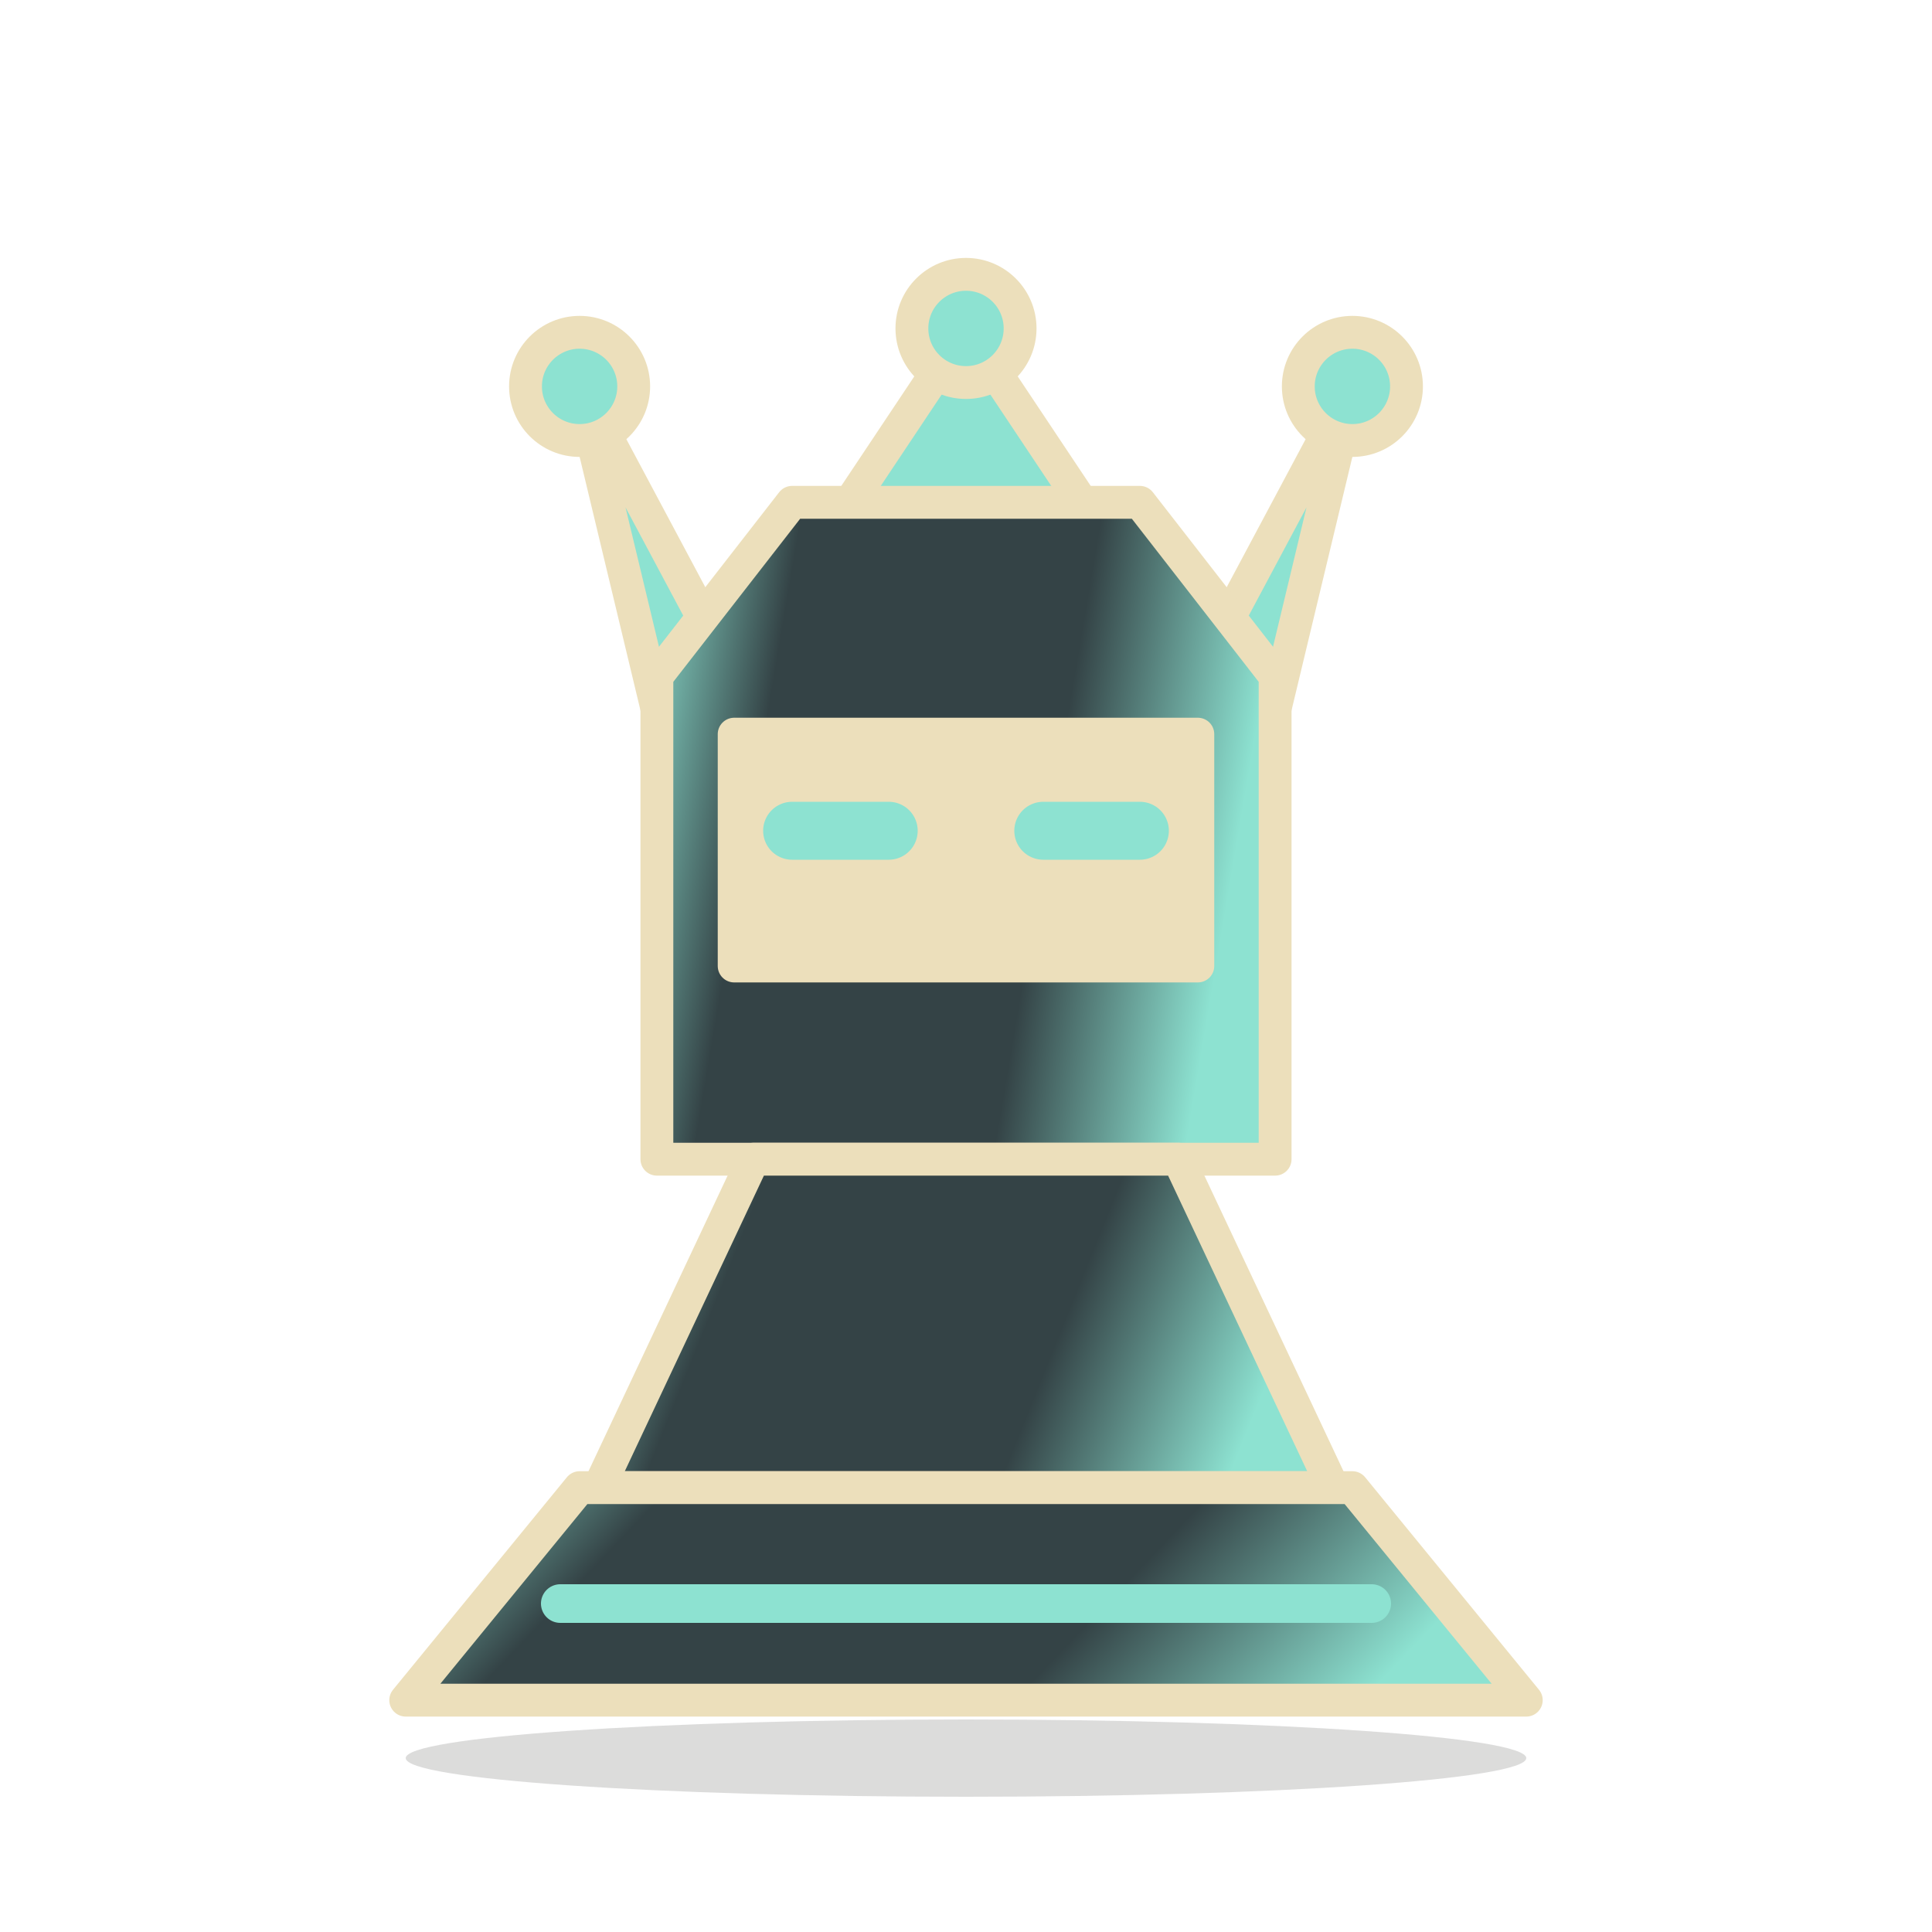
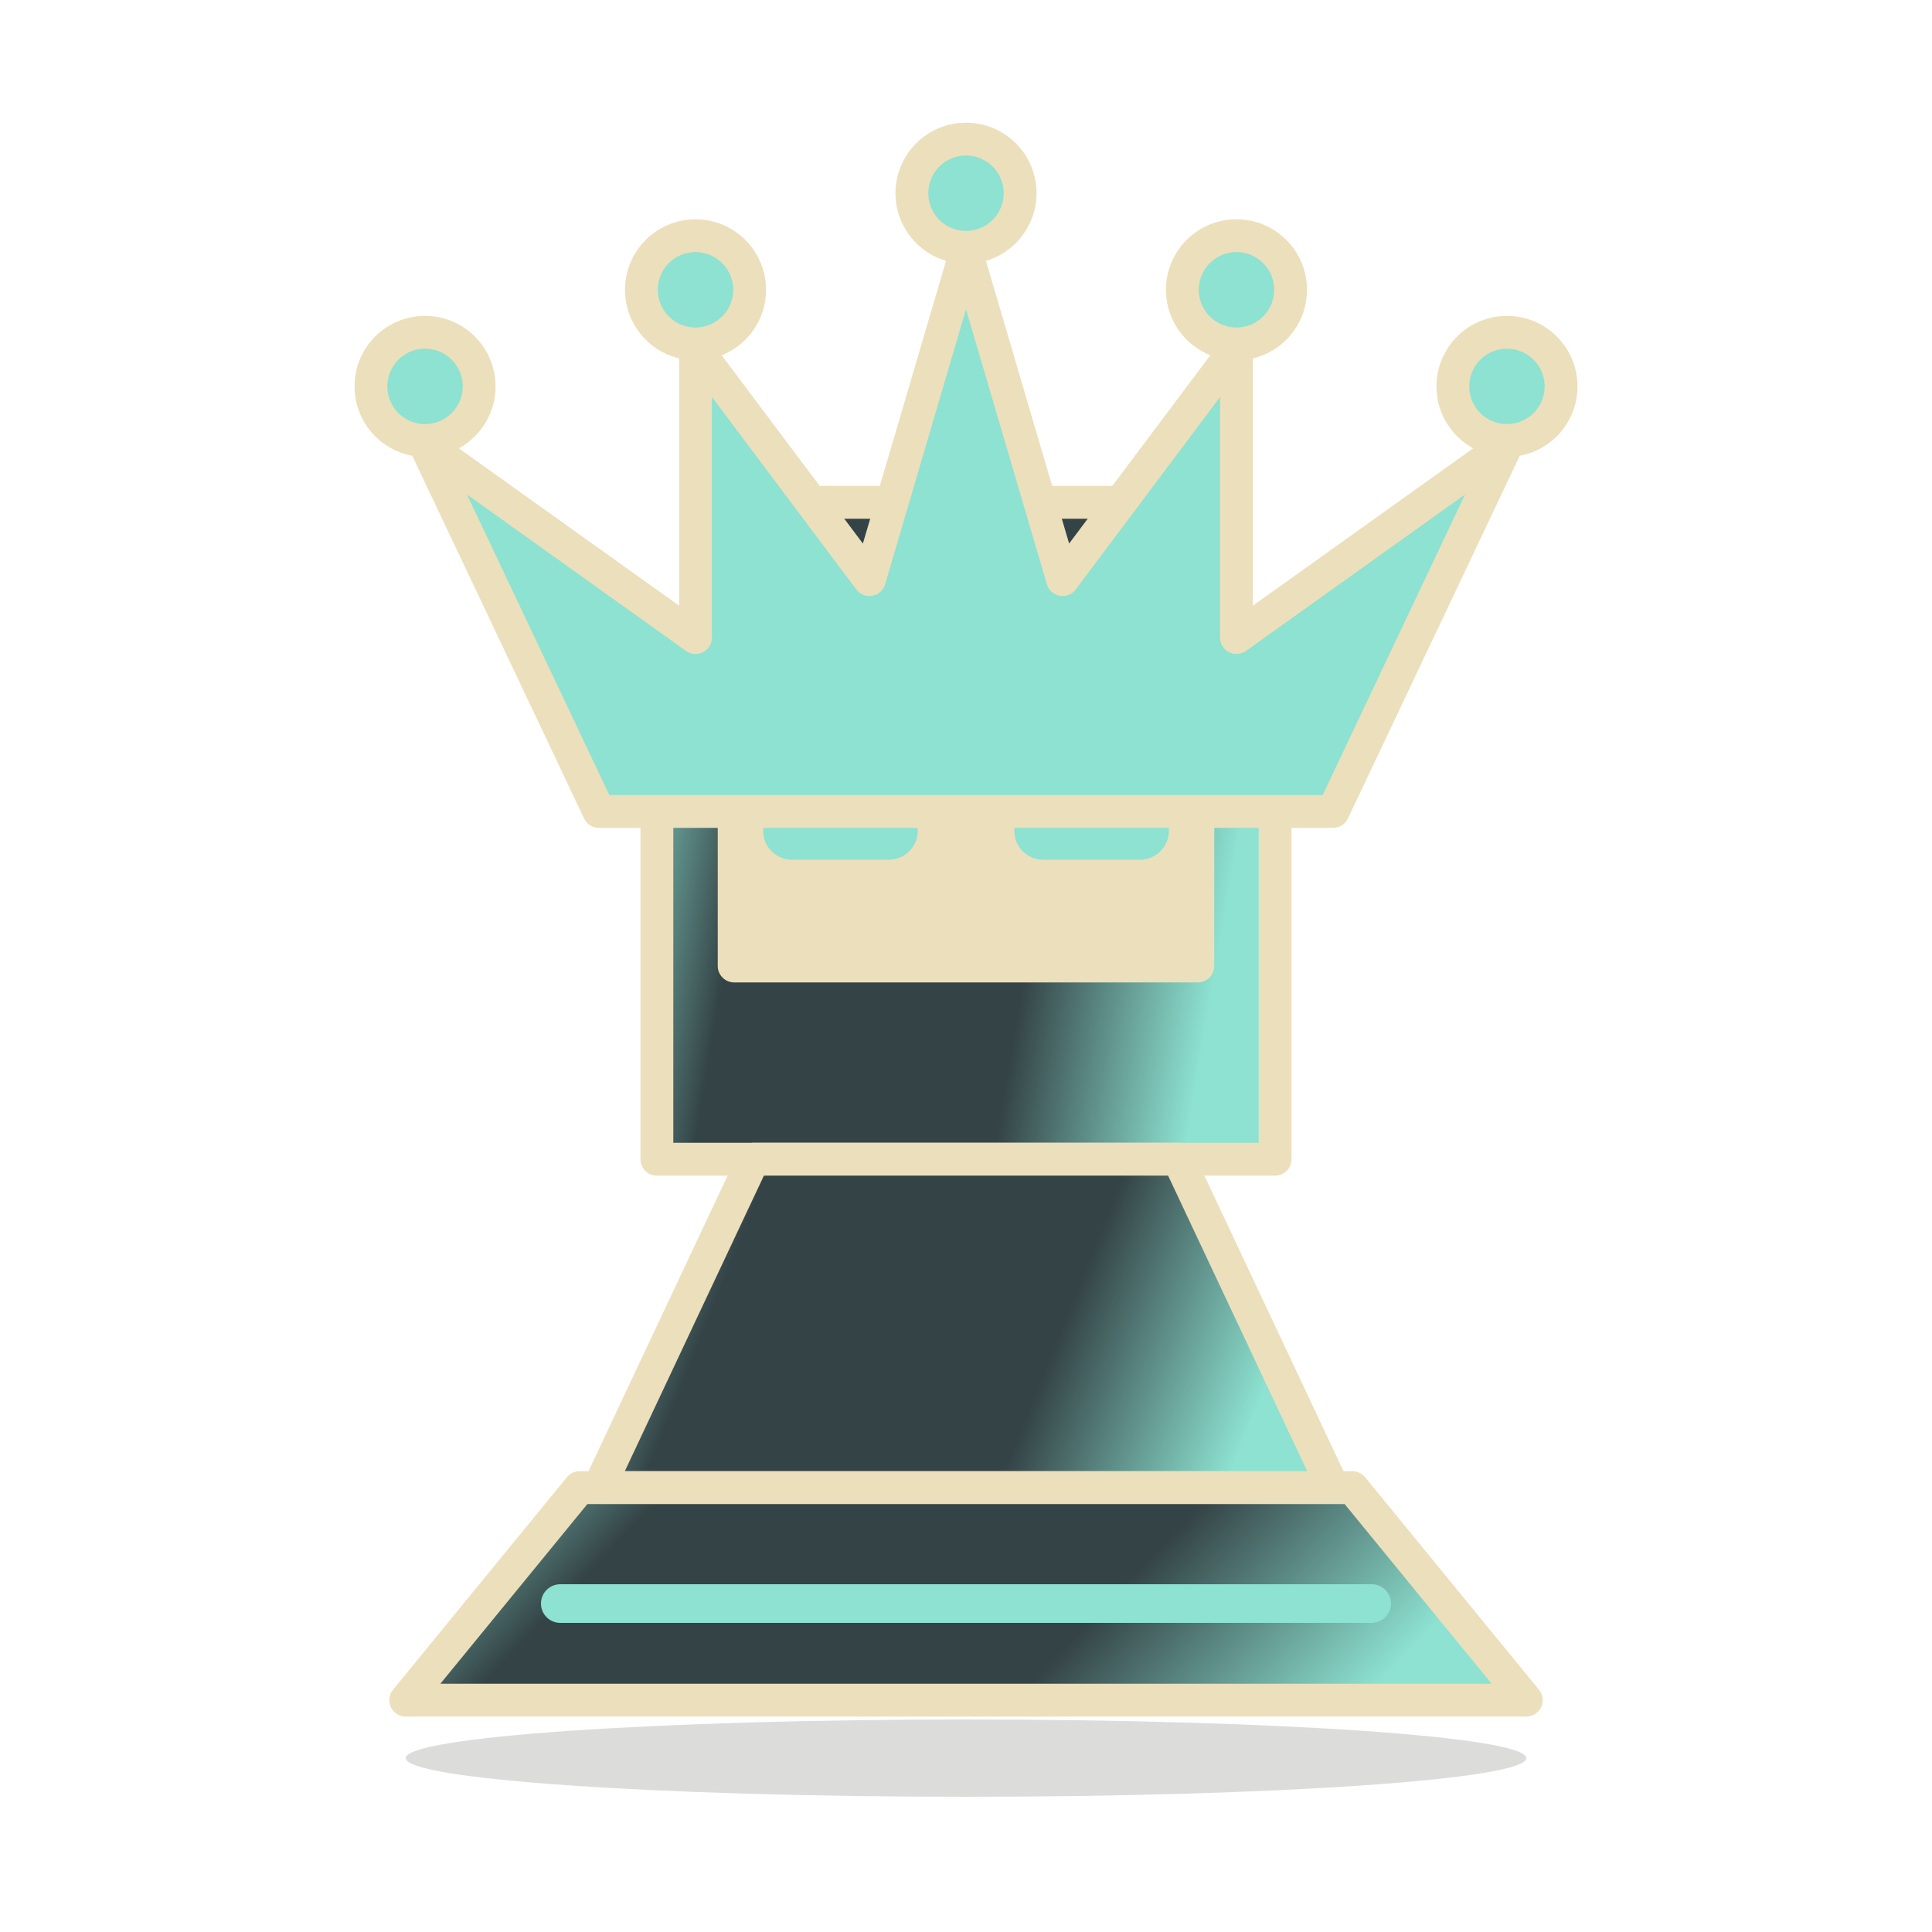
<svg xmlns="http://www.w3.org/2000/svg" viewBox="0 0 100 100">
  <defs>
    <linearGradient id="material" x2="1" y2=".18">
      <stop stop-color="#8de2d1" />
      <stop offset=".23" stop-color="#344346" />
      <stop offset=".7" stop-color="#344346" />
      <stop offset="1" stop-color="#8de2d1" />
    </linearGradient>
  </defs>
  <ellipse cx="50" cy="91" rx="29" ry="2" fill="#14130f" opacity=".15" />
  <g stroke="#ecdfbb" stroke-width="1.7" stroke-linejoin="round" stroke-linecap="round">
-     <path d="M30 20l8 15 12-18 12 18 8-15-6 25H36Z" fill="#8de2d1" />
-     <circle cx="30" cy="20" r="2.8" fill="#8de2d1" />
-     <circle cx="50" cy="17" r="2.8" fill="#8de2d1" />
-     <circle cx="70" cy="20" r="2.8" fill="#8de2d1" />
    <path d="M34 35l7-9h18l7 9v25H34Z" fill="url(#material)" />
    <path d="M38 38h24v12H38Z" fill="#ecdfbb" />
    <path d="M41 43h5m8 0h5" fill="none" stroke="#8de2d1" stroke-width="3" />
    <path d="M39 60h22l8 17H31Z" fill="url(#material)" />
+     <path d="M22 23l9 19h38l9-19-14 10V18L55 30 50 13 45 30 36 18v15Z" fill="#8de2d1" />
+     <circle cx="22" cy="20" r="2.8" fill="#8de2d1" />
+     <circle cx="36" cy="15" r="2.8" fill="#8de2d1" />
+     <circle cx="50" cy="10" r="2.8" fill="#8de2d1" />
+     <circle cx="64" cy="15" r="2.8" fill="#8de2d1" />
+     <circle cx="78" cy="20" r="2.8" fill="#8de2d1" />
    <path d="M30 77H70L79 88H21Z" fill="url(#material)" />
    <path d="M29 83h42" fill="none" stroke="#8de2d1" stroke-width="2" />
  </g>
</svg>
